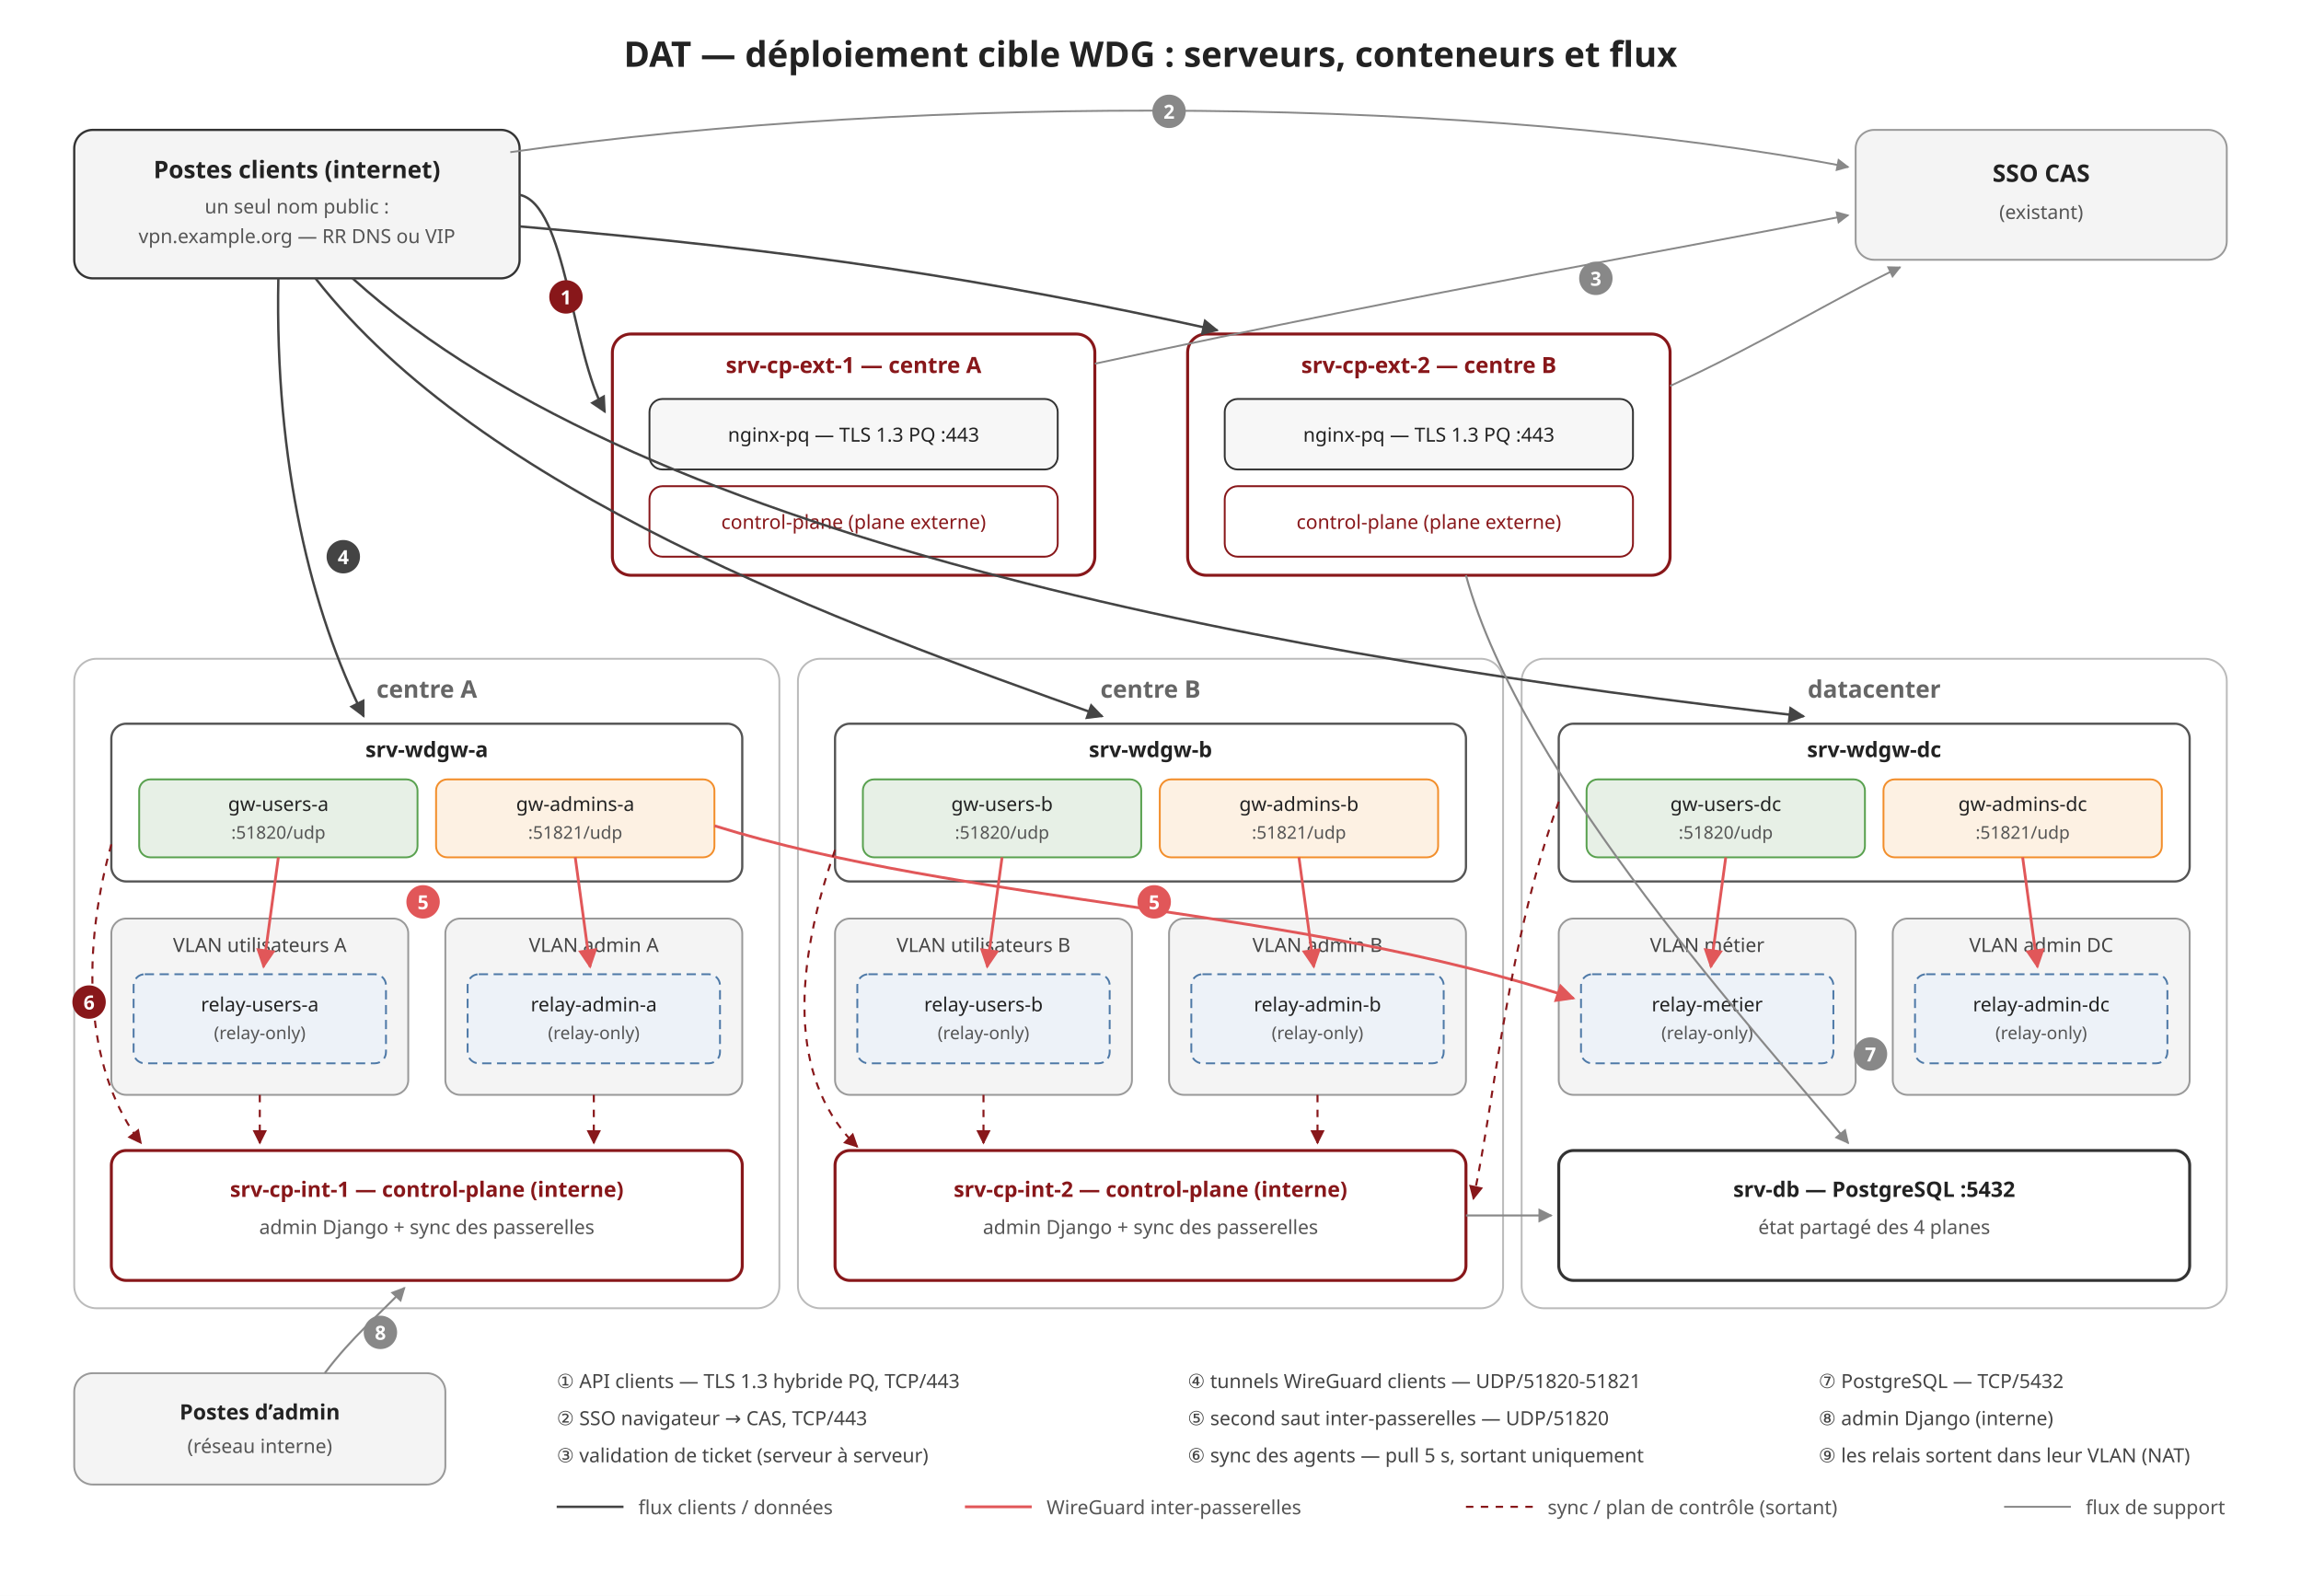
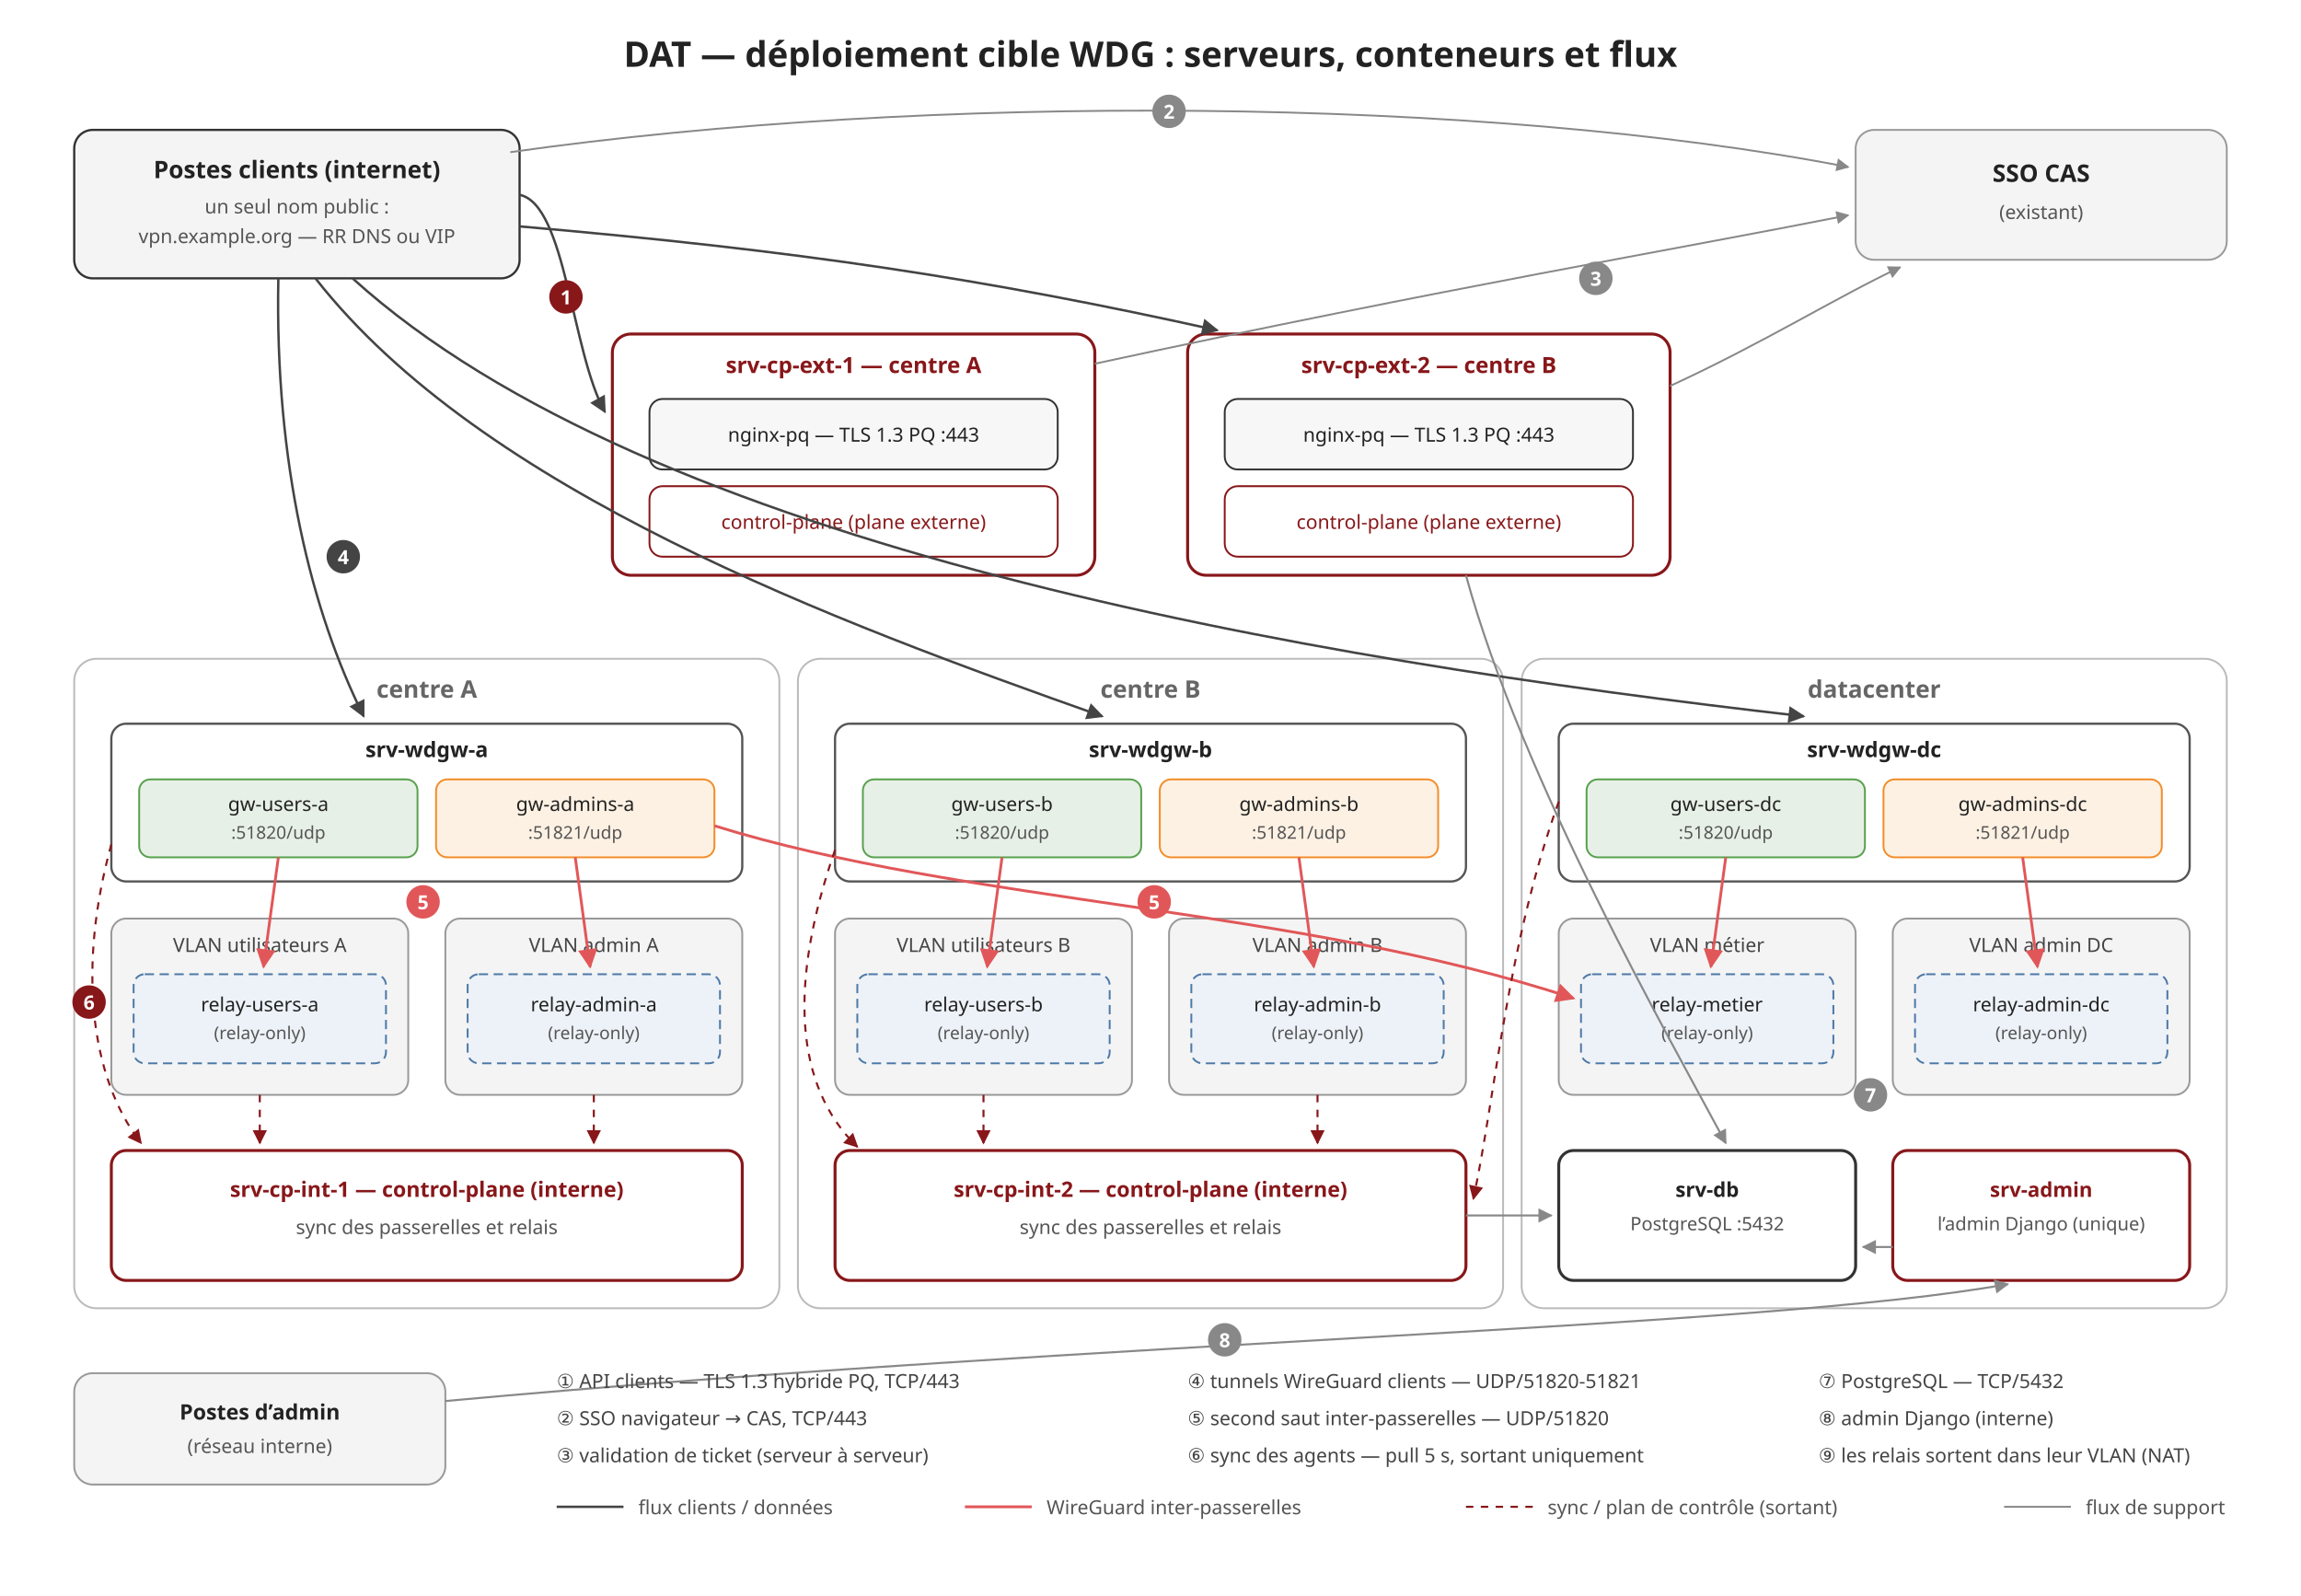
<svg xmlns="http://www.w3.org/2000/svg" viewBox="0 0 1240 860" font-family="Comfortaa, 'Trebuchet MS', 'Segoe UI', sans-serif">
  <defs>
    <marker id="ad" viewBox="0 0 10 10" refX="9" refY="5" markerWidth="7" markerHeight="7" orient="auto">
      <path d="M0,0 L10,5 L0,10 z" fill="#444" />
    </marker>
    <marker id="ag" viewBox="0 0 10 10" refX="9" refY="5" markerWidth="7" markerHeight="7" orient="auto">
      <path d="M0,0 L10,5 L0,10 z" fill="#888" />
    </marker>
    <marker id="ar" viewBox="0 0 10 10" refX="9" refY="5" markerWidth="7" markerHeight="7" orient="auto">
      <path d="M0,0 L10,5 L0,10 z" fill="#88171A" />
    </marker>
    <marker id="ae" viewBox="0 0 10 10" refX="9" refY="5" markerWidth="7" markerHeight="7" orient="auto">
      <path d="M0,0 L10,5 L0,10 z" fill="#e15759" />
    </marker>
  </defs>
  <rect x="0" y="0" width="1240" height="860" fill="white" />
  <text x="620" y="36" text-anchor="middle" font-size="19" font-weight="bold" fill="#222">DAT — déploiement cible WDG : serveurs, conteneurs et flux</text>
  <rect x="40" y="70" width="240" height="80" rx="10" fill="#f4f4f4" stroke="#333" stroke-width="1.2" />
  <text x="160" y="96" text-anchor="middle" font-size="13" font-weight="bold" fill="#222">Postes clients (internet)</text>
  <text x="160" y="115" text-anchor="middle" font-size="10.5" fill="#555">un seul nom public :</text>
  <text x="160" y="131" text-anchor="middle" font-size="10.5" fill="#555">vpn.example.org — RR DNS ou VIP</text>
  <rect x="1000" y="70" width="200" height="70" rx="10" fill="#f4f4f4" stroke="#999" />
  <text x="1100" y="98" text-anchor="middle" font-size="13" font-weight="bold" fill="#222">SSO CAS</text>
  <text x="1100" y="118" text-anchor="middle" font-size="10.5" fill="#555">(existant)</text>
  <rect x="330" y="180" width="260" height="130" rx="10" fill="white" stroke="#88171A" stroke-width="1.6" />
  <text x="460" y="201" text-anchor="middle" font-size="12" font-weight="bold" fill="#88171A">srv-cp-ext-1 — centre A</text>
  <rect x="350" y="215" width="220" height="38" rx="7" fill="#f7f7f7" stroke="#333" />
  <text x="460" y="238" text-anchor="middle" font-size="10.5" fill="#222">nginx-pq — TLS 1.3 PQ :443</text>
  <rect x="350" y="262" width="220" height="38" rx="7" fill="white" stroke="#88171A" />
  <text x="460" y="285" text-anchor="middle" font-size="10.5" fill="#88171A">control-plane (plane externe)</text>
  <rect x="640" y="180" width="260" height="130" rx="10" fill="white" stroke="#88171A" stroke-width="1.6" />
  <text x="770" y="201" text-anchor="middle" font-size="12" font-weight="bold" fill="#88171A">srv-cp-ext-2 — centre B</text>
  <rect x="660" y="215" width="220" height="38" rx="7" fill="#f7f7f7" stroke="#333" />
  <text x="770" y="238" text-anchor="middle" font-size="10.5" fill="#222">nginx-pq — TLS 1.3 PQ :443</text>
  <rect x="660" y="262" width="220" height="38" rx="7" fill="white" stroke="#88171A" />
  <text x="770" y="285" text-anchor="middle" font-size="10.5" fill="#88171A">control-plane (plane externe)</text>
  <rect x="40" y="355" width="380" height="350" rx="12" fill="none" stroke="#bbb" />
  <text x="230" y="376" text-anchor="middle" font-size="13" font-weight="bold" fill="#666">centre A</text>
  <rect x="60" y="390" width="340" height="85" rx="8" fill="white" stroke="#555" stroke-width="1.2" />
  <text x="230" y="408" text-anchor="middle" font-size="11.5" font-weight="bold" fill="#222">srv-wdgw-a</text>
  <rect x="75" y="420" width="150" height="42" rx="6" fill="#e7f0e6" stroke="#59a14f" />
  <text x="150" y="437" text-anchor="middle" font-size="10.5" fill="#222">gw-users-a</text>
  <text x="150" y="452" text-anchor="middle" font-size="9.5" fill="#555">:51820/udp</text>
  <rect x="235" y="420" width="150" height="42" rx="6" fill="#fdf1e3" stroke="#f28e2b" />
  <text x="310" y="437" text-anchor="middle" font-size="10.5" fill="#222">gw-admins-a</text>
  <text x="310" y="452" text-anchor="middle" font-size="9.5" fill="#555">:51821/udp</text>
  <rect x="60" y="495" width="160" height="95" rx="8" fill="#f4f4f4" stroke="#999" />
  <text x="140" y="513" text-anchor="middle" font-size="10.5" fill="#444">VLAN utilisateurs A</text>
  <rect x="72" y="525" width="136" height="48" rx="6" fill="#edf2f8" stroke="#4e79a7" stroke-dasharray="5,3" />
  <text x="140" y="545" text-anchor="middle" font-size="10.5" fill="#222">relay-users-a</text>
  <text x="140" y="560" text-anchor="middle" font-size="9.5" fill="#555">(relay-only)</text>
  <rect x="240" y="495" width="160" height="95" rx="8" fill="#f4f4f4" stroke="#999" />
  <text x="320" y="513" text-anchor="middle" font-size="10.5" fill="#444">VLAN admin A</text>
  <rect x="252" y="525" width="136" height="48" rx="6" fill="#edf2f8" stroke="#4e79a7" stroke-dasharray="5,3" />
  <text x="320" y="545" text-anchor="middle" font-size="10.5" fill="#222">relay-admin-a</text>
  <text x="320" y="560" text-anchor="middle" font-size="9.5" fill="#555">(relay-only)</text>
  <rect x="60" y="620" width="340" height="70" rx="8" fill="white" stroke="#88171A" stroke-width="1.6" />
  <text x="230" y="645" text-anchor="middle" font-size="11.5" font-weight="bold" fill="#88171A">srv-cp-int-1 — control-plane (interne)</text>
-   <text x="230" y="665" text-anchor="middle" font-size="10.5" fill="#555">admin Django + sync des passerelles</text>
+   <text x="230" y="665" text-anchor="middle" font-size="10.5" fill="#555">sync des passerelles et relais</text>
  <rect x="430" y="355" width="380" height="350" rx="12" fill="none" stroke="#bbb" />
  <text x="620" y="376" text-anchor="middle" font-size="13" font-weight="bold" fill="#666">centre B</text>
  <rect x="450" y="390" width="340" height="85" rx="8" fill="white" stroke="#555" stroke-width="1.2" />
  <text x="620" y="408" text-anchor="middle" font-size="11.5" font-weight="bold" fill="#222">srv-wdgw-b</text>
  <rect x="465" y="420" width="150" height="42" rx="6" fill="#e7f0e6" stroke="#59a14f" />
  <text x="540" y="437" text-anchor="middle" font-size="10.5" fill="#222">gw-users-b</text>
  <text x="540" y="452" text-anchor="middle" font-size="9.5" fill="#555">:51820/udp</text>
  <rect x="625" y="420" width="150" height="42" rx="6" fill="#fdf1e3" stroke="#f28e2b" />
  <text x="700" y="437" text-anchor="middle" font-size="10.5" fill="#222">gw-admins-b</text>
  <text x="700" y="452" text-anchor="middle" font-size="9.5" fill="#555">:51821/udp</text>
  <rect x="450" y="495" width="160" height="95" rx="8" fill="#f4f4f4" stroke="#999" />
  <text x="530" y="513" text-anchor="middle" font-size="10.5" fill="#444">VLAN utilisateurs B</text>
  <rect x="462" y="525" width="136" height="48" rx="6" fill="#edf2f8" stroke="#4e79a7" stroke-dasharray="5,3" />
  <text x="530" y="545" text-anchor="middle" font-size="10.5" fill="#222">relay-users-b</text>
  <text x="530" y="560" text-anchor="middle" font-size="9.5" fill="#555">(relay-only)</text>
  <rect x="630" y="495" width="160" height="95" rx="8" fill="#f4f4f4" stroke="#999" />
  <text x="710" y="513" text-anchor="middle" font-size="10.5" fill="#444">VLAN admin B</text>
  <rect x="642" y="525" width="136" height="48" rx="6" fill="#edf2f8" stroke="#4e79a7" stroke-dasharray="5,3" />
  <text x="710" y="545" text-anchor="middle" font-size="10.5" fill="#222">relay-admin-b</text>
  <text x="710" y="560" text-anchor="middle" font-size="9.5" fill="#555">(relay-only)</text>
  <rect x="450" y="620" width="340" height="70" rx="8" fill="white" stroke="#88171A" stroke-width="1.6" />
  <text x="620" y="645" text-anchor="middle" font-size="11.5" font-weight="bold" fill="#88171A">srv-cp-int-2 — control-plane (interne)</text>
-   <text x="620" y="665" text-anchor="middle" font-size="10.5" fill="#555">admin Django + sync des passerelles</text>
+   <text x="620" y="665" text-anchor="middle" font-size="10.5" fill="#555">sync des passerelles et relais</text>
  <rect x="820" y="355" width="380" height="350" rx="12" fill="none" stroke="#bbb" />
  <text x="1010" y="376" text-anchor="middle" font-size="13" font-weight="bold" fill="#666">datacenter</text>
  <rect x="840" y="390" width="340" height="85" rx="8" fill="white" stroke="#555" stroke-width="1.2" />
  <text x="1010" y="408" text-anchor="middle" font-size="11.5" font-weight="bold" fill="#222">srv-wdgw-dc</text>
  <rect x="855" y="420" width="150" height="42" rx="6" fill="#e7f0e6" stroke="#59a14f" />
  <text x="930" y="437" text-anchor="middle" font-size="10.5" fill="#222">gw-users-dc</text>
  <text x="930" y="452" text-anchor="middle" font-size="9.5" fill="#555">:51820/udp</text>
  <rect x="1015" y="420" width="150" height="42" rx="6" fill="#fdf1e3" stroke="#f28e2b" />
  <text x="1090" y="437" text-anchor="middle" font-size="10.5" fill="#222">gw-admins-dc</text>
  <text x="1090" y="452" text-anchor="middle" font-size="9.5" fill="#555">:51821/udp</text>
  <rect x="840" y="495" width="160" height="95" rx="8" fill="#f4f4f4" stroke="#999" />
  <text x="920" y="513" text-anchor="middle" font-size="10.5" fill="#444">VLAN métier</text>
  <rect x="852" y="525" width="136" height="48" rx="6" fill="#edf2f8" stroke="#4e79a7" stroke-dasharray="5,3" />
  <text x="920" y="545" text-anchor="middle" font-size="10.5" fill="#222">relay-metier</text>
  <text x="920" y="560" text-anchor="middle" font-size="9.5" fill="#555">(relay-only)</text>
  <rect x="1020" y="495" width="160" height="95" rx="8" fill="#f4f4f4" stroke="#999" />
  <text x="1100" y="513" text-anchor="middle" font-size="10.5" fill="#444">VLAN admin DC</text>
  <rect x="1032" y="525" width="136" height="48" rx="6" fill="#edf2f8" stroke="#4e79a7" stroke-dasharray="5,3" />
  <text x="1100" y="545" text-anchor="middle" font-size="10.5" fill="#222">relay-admin-dc</text>
  <text x="1100" y="560" text-anchor="middle" font-size="9.5" fill="#555">(relay-only)</text>
-   <rect x="840" y="620" width="340" height="70" rx="8" fill="white" stroke="#333" stroke-width="1.6" />
-   <text x="1010" y="645" text-anchor="middle" font-size="11.5" font-weight="bold" fill="#222">srv-db — PostgreSQL :5432</text>
-   <text x="1010" y="665" text-anchor="middle" font-size="10.5" fill="#555">état partagé des 4 planes</text>
+   <rect x="840" y="620" width="160" height="70" rx="8" fill="white" stroke="#333" stroke-width="1.6" />
+   <text x="920" y="645" text-anchor="middle" font-size="11" font-weight="bold" fill="#222">srv-db</text>
+   <text x="920" y="663" text-anchor="middle" font-size="10" fill="#555">PostgreSQL :5432</text>
+   <rect x="1020" y="620" width="160" height="70" rx="8" fill="white" stroke="#88171A" stroke-width="1.6" />
+   <text x="1100" y="645" text-anchor="middle" font-size="11" font-weight="bold" fill="#88171A">srv-admin</text>
+   <text x="1100" y="663" text-anchor="middle" font-size="10" fill="#555">l’admin Django (unique)</text>
  <rect x="40" y="740" width="200" height="60" rx="10" fill="#f4f4f4" stroke="#999" />
  <text x="140" y="765" text-anchor="middle" font-size="11.5" font-weight="bold" fill="#222">Postes d’admin</text>
  <text x="140" y="783" text-anchor="middle" font-size="10.5" fill="#555">(réseau interne)</text>
  <g fill="none" stroke="#444" stroke-width="1.3" marker-end="url(#ad)">
    <path d="M280,105 C305,110 308,190 326,222" />
    <path d="M280,122 C430,135 530,150 656,178" />
  </g>
  <path d="M275,82 C500,50 800,52 996,90" fill="none" stroke="#888" stroke-width="1" marker-end="url(#ag)" />
  <g fill="none" stroke="#888" stroke-width="1" marker-end="url(#ag)">
    <path d="M590,196 C780,155 900,135 996,116" />
    <path d="M900,208 C950,185 990,160 1024,144" />
  </g>
  <g fill="none" stroke="#444" stroke-width="1.3" marker-end="url(#ad)">
    <path d="M150,150 C148,250 168,330 196,386" />
    <path d="M170,150 C260,265 450,335 594,386" />
    <path d="M190,150 C350,295 700,355 972,386" />
  </g>
  <g fill="none" stroke="#e15759" stroke-width="1.5" marker-end="url(#ae)">
    <path d="M150,462 L142,521" />
    <path d="M310,462 L318,521" />
    <path d="M540,462 L532,521" />
    <path d="M700,462 L708,521" />
    <path d="M930,462 L922,521" />
    <path d="M1090,462 L1098,521" />
    <path d="M385,445 C520,487 700,489 848,538" />
  </g>
  <g fill="none" stroke="#88171A" stroke-width="1.1" stroke-dasharray="4,4" marker-end="url(#ar)">
    <path d="M60,455 C42,520 48,580 76,616" />
    <path d="M140,590 C140,600 140,608 140,616" />
    <path d="M320,590 C320,600 320,608 320,616" />
    <path d="M450,458 C425,530 428,585 462,618" />
    <path d="M530,590 C530,600 530,608 530,616" />
    <path d="M710,590 C710,600 710,608 710,616" />
    <path d="M840,432 C812,510 806,590 794,646" />
  </g>
  <g fill="none" stroke="#888" stroke-width="1.1" marker-end="url(#ag)">
-     <path d="M790,310 C820,420 950,560 996,616" />
+     <path d="M790,310 C820,420 900,560 930,616" />
    <path d="M790,655 C808,655 820,655 836,655" />
+     <path d="M1020,672 C1014,672 1010,672 1004,672" />
  </g>
-   <path d="M175,740 C190,720 205,708 218,694" fill="none" stroke="#888" stroke-width="1.1" marker-end="url(#ag)" />
+   <path d="M240,755 C600,722 950,716 1082,692" fill="none" stroke="#888" stroke-width="1.1" marker-end="url(#ag)" />
  <g font-size="10.5" font-weight="bold" text-anchor="middle">
    <circle cx="305" cy="160" r="9" fill="#88171A" />
    <text x="305" y="164" fill="white">1</text>
    <circle cx="630" cy="60" r="9" fill="#888" />
    <text x="630" y="64" fill="white">2</text>
    <circle cx="860" cy="150" r="9" fill="#888" />
    <text x="860" y="154" fill="white">3</text>
    <circle cx="185" cy="300" r="9" fill="#444" />
    <text x="185" y="304" fill="white">4</text>
    <circle cx="228" cy="486" r="9" fill="#e15759" />
    <text x="228" y="490" fill="white">5</text>
    <circle cx="622" cy="486" r="9" fill="#e15759" />
    <text x="622" y="490" fill="white">5</text>
    <circle cx="48" cy="540" r="9" fill="#88171A" />
    <text x="48" y="544" fill="white">6</text>
-     <circle cx="1008" cy="568" r="9" fill="#888" />
-     <text x="1008" y="572" fill="white">7</text>
-     <circle cx="205" cy="718" r="9" fill="#888" />
-     <text x="205" y="722" fill="white">8</text>
+     <circle cx="1008" cy="590" r="9" fill="#888" />
+     <text x="1008" y="594" fill="white">7</text>
+     <circle cx="660" cy="722" r="9" fill="#888" />
+     <text x="660" y="726" fill="white">8</text>
  </g>
  <g font-size="10.5" fill="#444">
    <text x="300" y="748">① API clients — TLS 1.3 hybride PQ, TCP/443</text>
    <text x="300" y="768">② SSO navigateur → CAS, TCP/443</text>
    <text x="300" y="788">③ validation de ticket (serveur à serveur)</text>
    <text x="640" y="748">④ tunnels WireGuard clients — UDP/51820-51821</text>
    <text x="640" y="768">⑤ second saut inter-passerelles — UDP/51820</text>
    <text x="640" y="788">⑥ sync des agents — pull 5 s, sortant uniquement</text>
    <text x="980" y="748">⑦ PostgreSQL — TCP/5432</text>
    <text x="980" y="768">⑧ admin Django (interne)</text>
    <text x="980" y="788">⑨ les relais sortent dans leur VLAN (NAT)</text>
  </g>
  <g font-size="10.5" fill="#555">
    <line x1="300" y1="812" x2="336" y2="812" stroke="#444" stroke-width="1.3" />
    <text x="344" y="816">flux clients / données</text>
    <line x1="520" y1="812" x2="556" y2="812" stroke="#e15759" stroke-width="1.5" />
    <text x="564" y="816">WireGuard inter-passerelles</text>
    <line x1="790" y1="812" x2="826" y2="812" stroke="#88171A" stroke-width="1.1" stroke-dasharray="4,4" />
    <text x="834" y="816">sync / plan de contrôle (sortant)</text>
    <line x1="1080" y1="812" x2="1116" y2="812" stroke="#888" stroke-width="1" />
    <text x="1124" y="816">flux de support</text>
  </g>
</svg>
